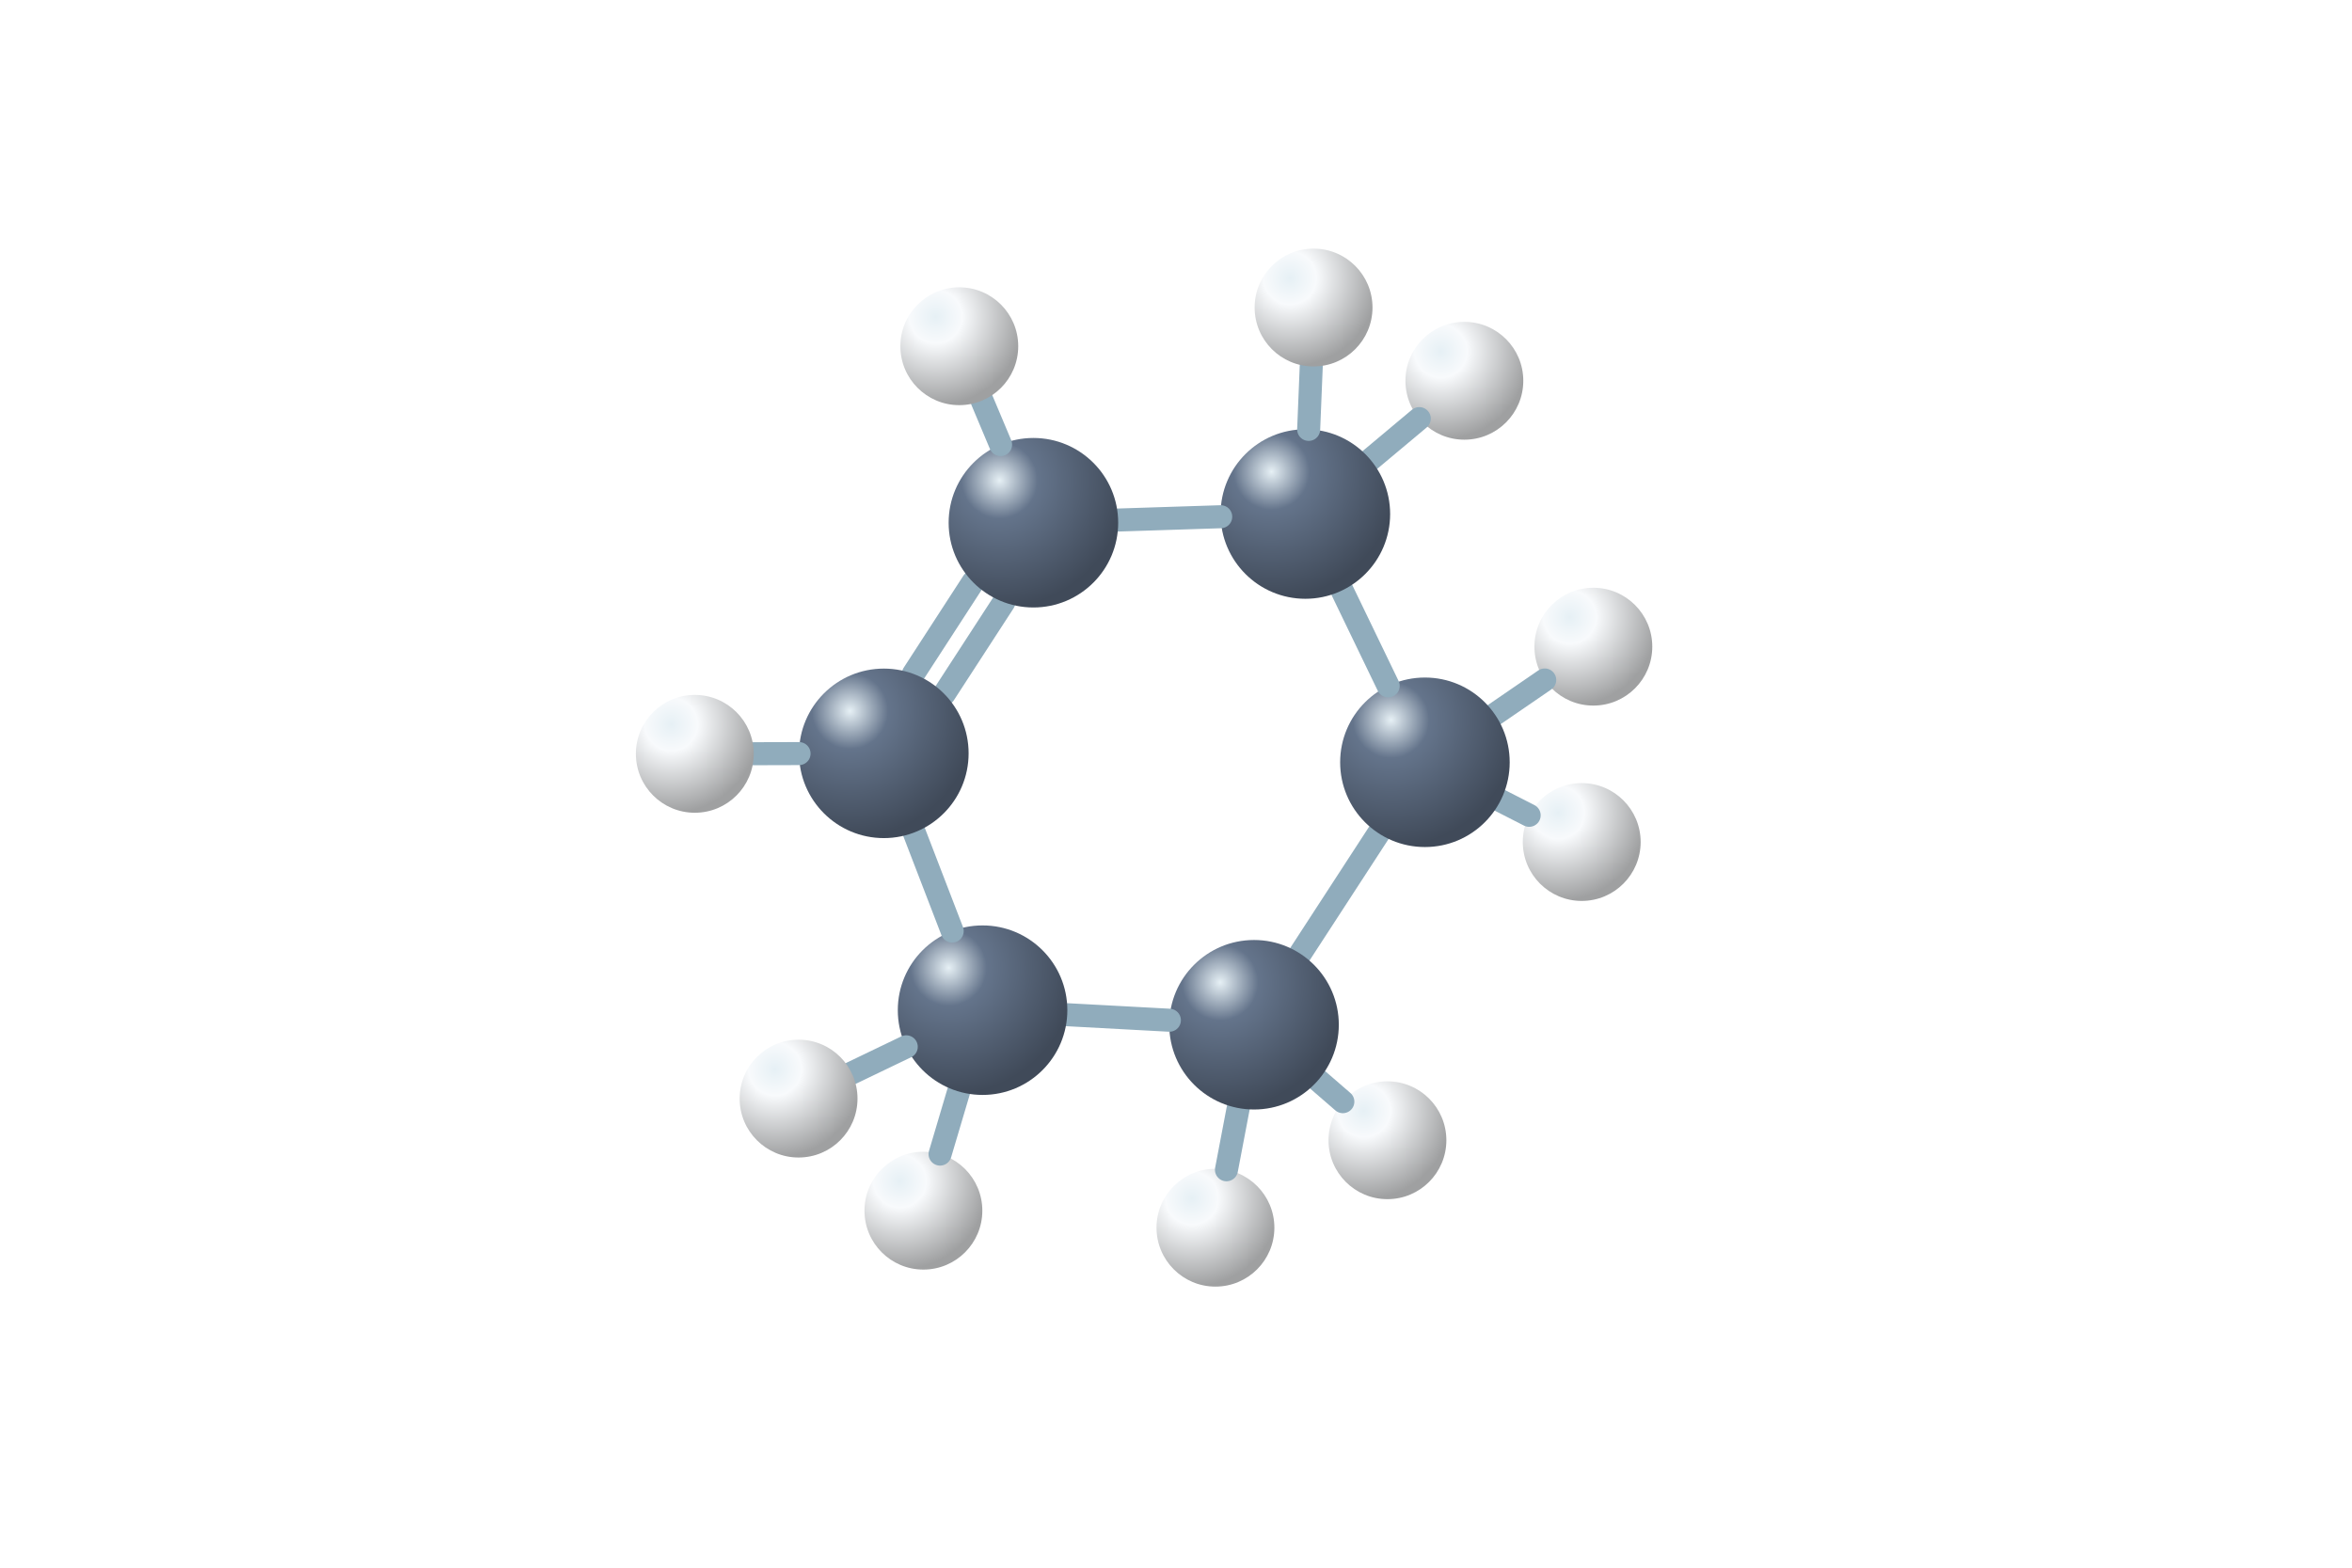
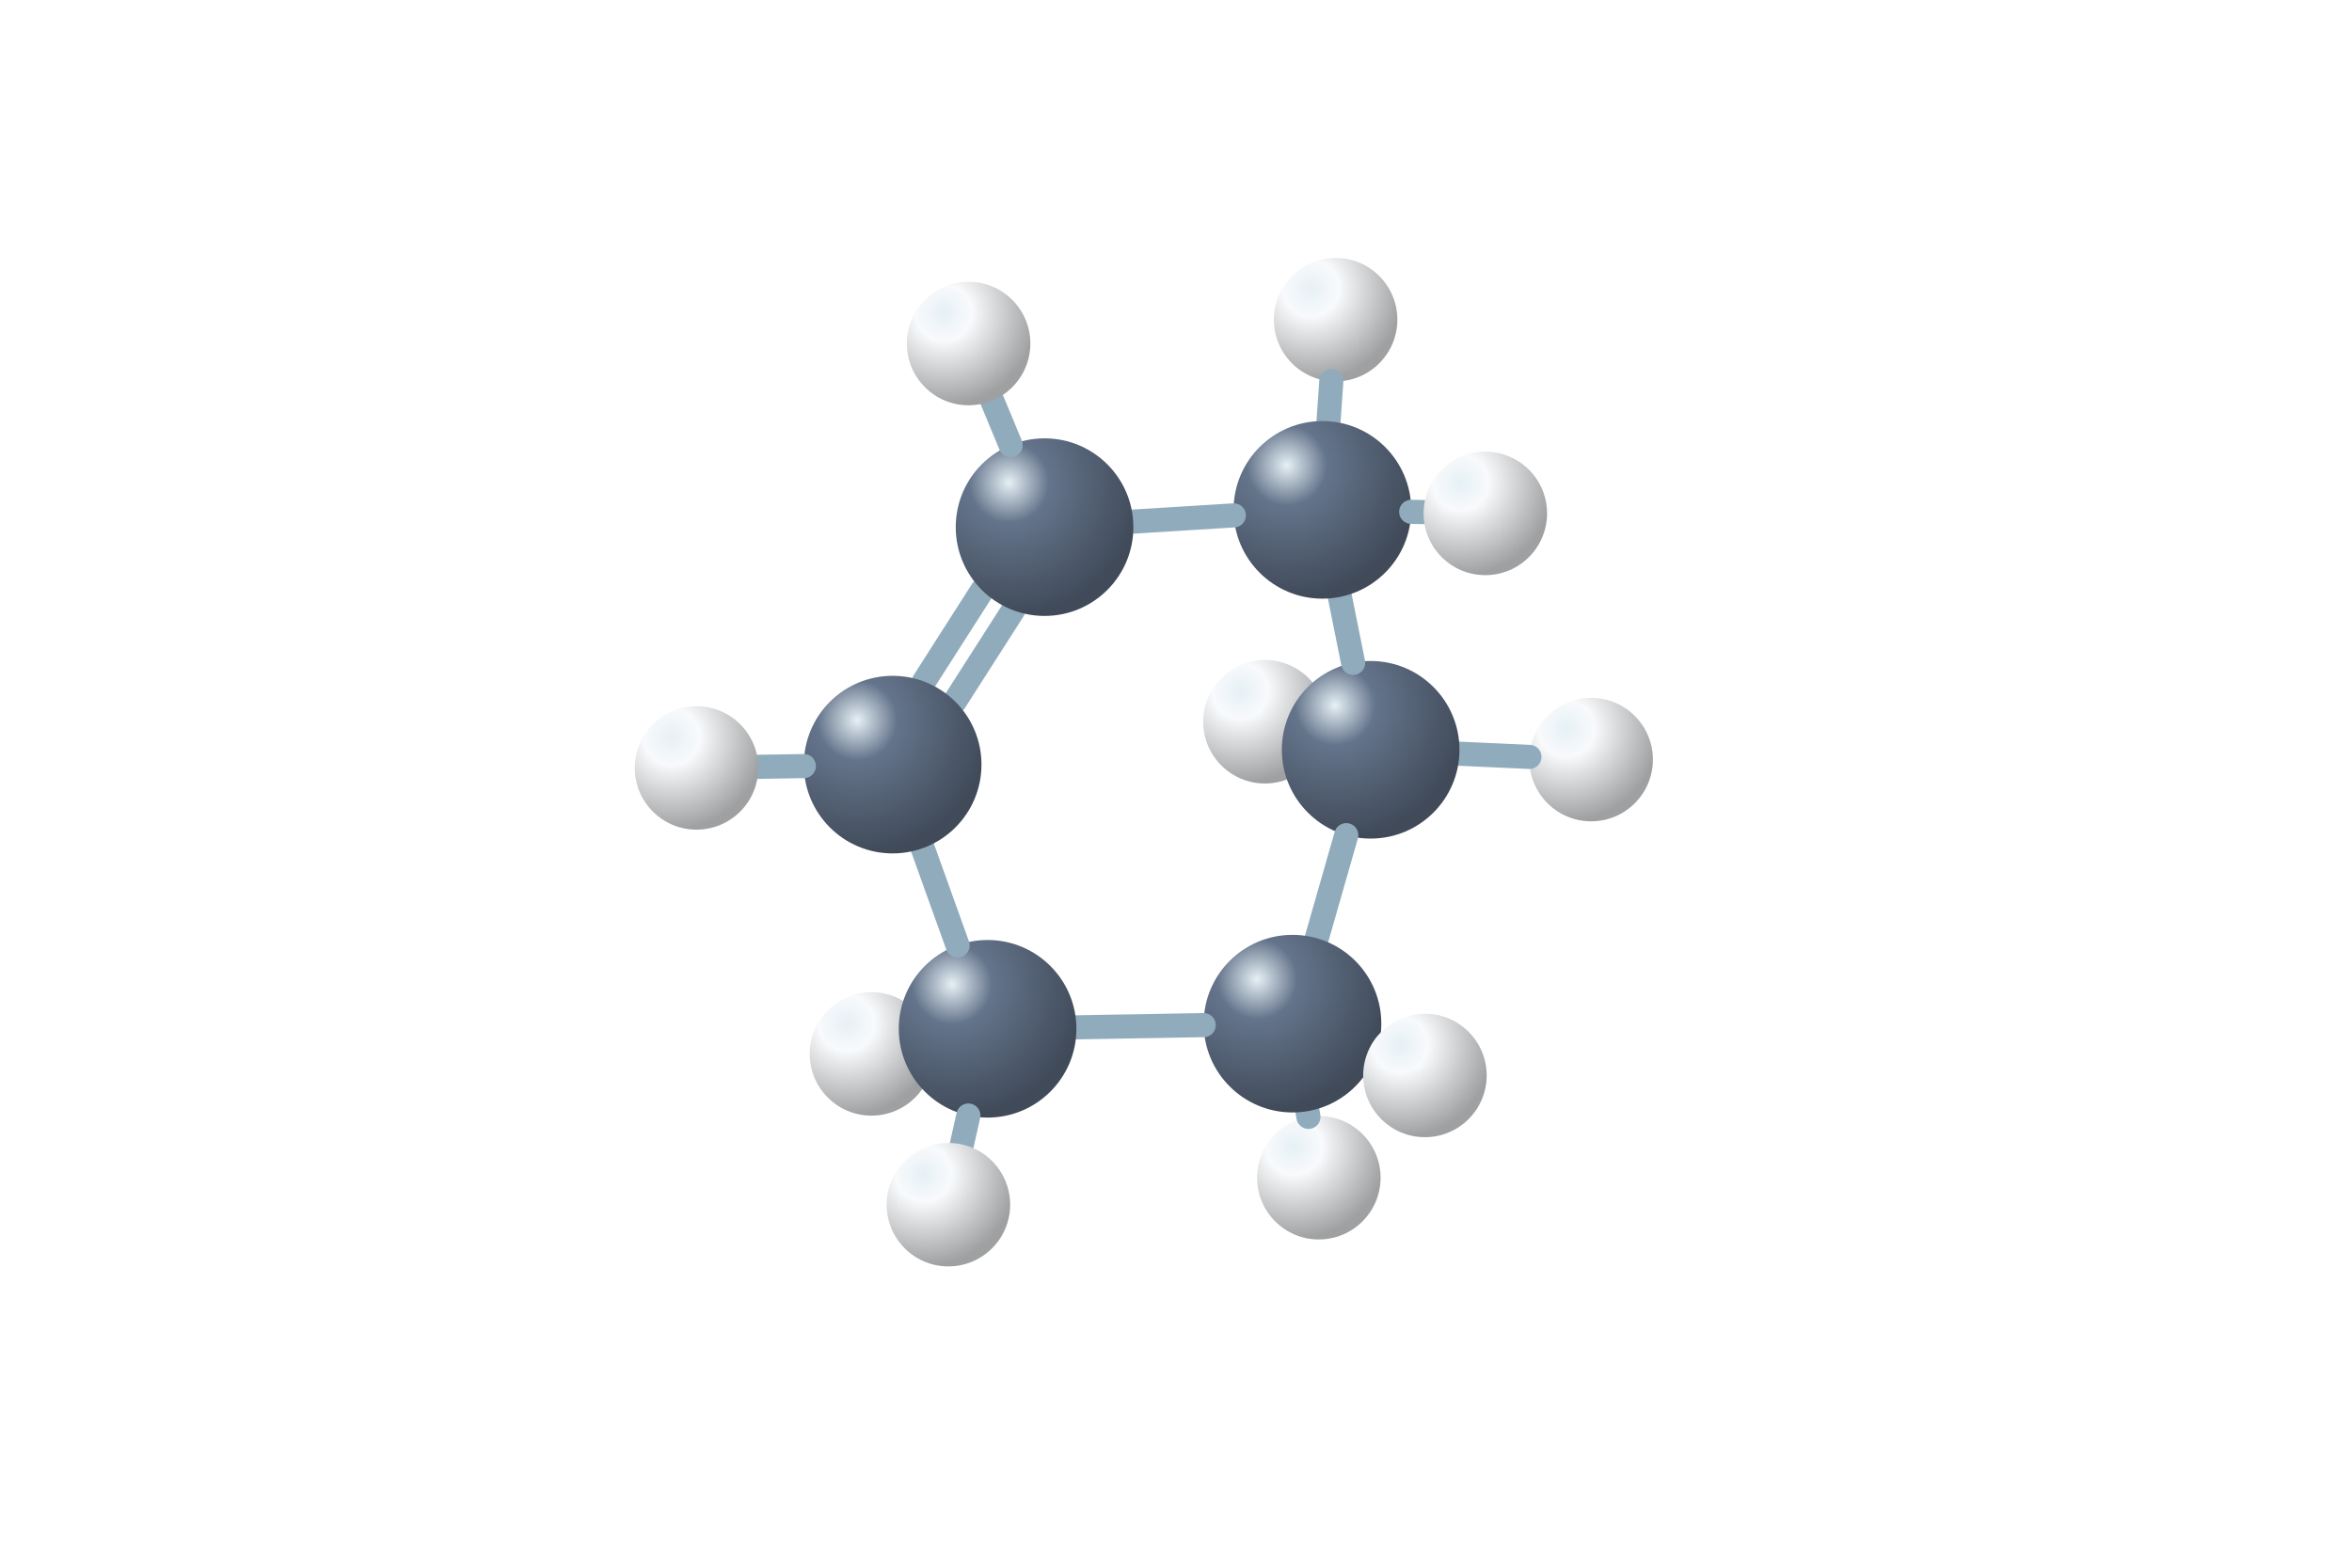
<svg xmlns="http://www.w3.org/2000/svg" viewBox="0 0 192 128">
  <defs>
    <radialGradient id="C" cx="30%" cy="25%" r="75%">
      <stop stop-color="#e6f0f5" />
      <stop offset=".3" stop-color="#64748b" />
      <stop offset="1" stop-color="#404a59" />
    </radialGradient>
    <radialGradient id="H" cx="30%" cy="25%" r="75%">
      <stop stop-color="#e6f0f5" />
      <stop offset=".3" stop-color="#f8fafc" />
      <stop offset="1" stop-color="#9fa0a1" />
    </radialGradient>
  </defs>
-   <circle cx="129.12" cy="68.75" r="4.81" fill="url(#H)" />
-   <circle cx="113.26" cy="93.1" r="4.81" fill="url(#H)" />
-   <path d="M122.48 65.37L124.83 66.57" stroke="#90acbc" stroke-width="1.88" stroke-linecap="round" />
-   <path d="M107.6 88.2L109.62 89.95" stroke="#90acbc" stroke-width="1.88" stroke-linecap="round" />
-   <circle cx="130.07" cy="52.8" r="4.81" fill="url(#H)" />
-   <circle cx="99.22" cy="100.24" r="4.81" fill="url(#H)" />
-   <path d="M122.02 58.32L126.1 55.52" stroke="#90acbc" stroke-width="1.88" stroke-linecap="round" />
-   <path d="M101.08 90.47L100.12 95.51" stroke="#90acbc" stroke-width="1.88" stroke-linecap="round" />
-   <path d="M112.54 68.03L106.14 77.87" stroke="#90acbc" stroke-width="1.88" stroke-linecap="round" />
-   <circle cx="116.32" cy="62.24" r="6.92" fill="url(#C)" />
-   <circle cx="102.37" cy="83.67" r="6.92" fill="url(#C)" />
-   <path d="M109.56 48.21L113.32 56" stroke="#90acbc" stroke-width="1.88" stroke-linecap="round" />
-   <path d="M95.46 83.3L87.12 82.85" stroke="#90acbc" stroke-width="1.88" stroke-linecap="round" />
-   <circle cx="119.54" cy="31.09" r="4.81" fill="url(#H)" />
-   <path d="M111.86 37.53L115.86 34.18" stroke="#90acbc" stroke-width="1.88" stroke-linecap="round" />
-   <circle cx="75.38" cy="98.85" r="4.81" fill="url(#H)" />
-   <path d="M78.26 89.11L76.74 94.23" stroke="#90acbc" stroke-width="1.88" stroke-linecap="round" />
-   <circle cx="106.56" cy="41.97" r="6.92" fill="url(#C)" />
-   <circle cx="80.21" cy="82.48" r="6.92" fill="url(#C)" />
-   <path d="M106.83 35.06L107.04 29.92" stroke="#90acbc" stroke-width="1.88" stroke-linecap="round" />
-   <path d="M73.98 85.47L69.53 87.61" stroke="#90acbc" stroke-width="1.88" stroke-linecap="round" />
-   <circle cx="107.23" cy="25.11" r="4.81" fill="url(#H)" />
-   <path d="M91.28 42.46L99.65 42.19" stroke="#90acbc" stroke-width="1.88" stroke-linecap="round" />
-   <path d="M77.73 76.02L74.63 67.97" stroke="#90acbc" stroke-width="1.88" stroke-linecap="round" />
-   <circle cx="65.19" cy="89.7" r="4.81" fill="url(#H)" />
-   <path d="M74.56 55.03L79.43 47.52" stroke="#90acbc" stroke-width="1.88" stroke-linecap="round" />
-   <path d="M77.08 56.66L81.95 49.16" stroke="#90acbc" stroke-width="1.88" stroke-linecap="round" />
-   <circle cx="84.36" cy="42.68" r="6.92" fill="url(#C)" />
-   <circle cx="72.15" cy="61.51" r="6.92" fill="url(#C)" />
-   <path d="M81.68 36.3L80.17 32.71" stroke="#90acbc" stroke-width="1.88" stroke-linecap="round" />
-   <path d="M65.23 61.53L61.53 61.54" stroke="#90acbc" stroke-width="1.88" stroke-linecap="round" />
-   <circle cx="78.31" cy="28.27" r="4.81" fill="url(#H)" />
-   <circle cx="56.72" cy="61.55" r="4.81" fill="url(#H)" />
+   <circle cx="103.26" cy="58.93" r="5.04" fill="url(#H)" />
+   <circle cx="129.89" cy="62.02" r="5.04" fill="url(#H)" />
+   <path d="M119.13 61.54L124.85 61.8" stroke="#90acbc" stroke-width="1.97" stroke-linecap="round" />
+   <circle cx="107.66" cy="96.16" r="5.04" fill="url(#H)" />
+   <circle cx="111.89" cy="61.22" r="7.25" fill="url(#C)" />
+   <circle cx="71.14" cy="86.05" r="5.04" fill="url(#H)" />
+   <path d="M106.73 90.72L106.81 91.19" stroke="#90acbc" stroke-width="1.97" stroke-linecap="round" />
+   <path d="M109.9 68.19L107.49 76.61" stroke="#90acbc" stroke-width="1.97" stroke-linecap="round" />
+   <circle cx="109.03" cy="26.1" r="5.04" fill="url(#H)" />
+   <path d="M109.38 48.74L110.46 54.12" stroke="#90acbc" stroke-width="1.97" stroke-linecap="round" />
+   <path d="M108.45 34.41L108.68 31.12" stroke="#90acbc" stroke-width="1.97" stroke-linecap="round" />
+   <circle cx="105.51" cy="83.58" r="7.25" fill="url(#C)" />
+   <path d="M98.26 83.7L87.87 83.88" stroke="#90acbc" stroke-width="1.97" stroke-linecap="round" />
+   <circle cx="107.95" cy="41.63" r="7.25" fill="url(#C)" />
+   <circle cx="80.62" cy="84" r="7.25" fill="url(#C)" />
+   <path d="M92.5 42.59L100.72 42.08" stroke="#90acbc" stroke-width="1.97" stroke-linecap="round" />
+   <path d="M115.2 41.79L116.21 41.81" stroke="#90acbc" stroke-width="1.97" stroke-linecap="round" />
+   <path d="M79.05 91.08L78.52 93.44" stroke="#90acbc" stroke-width="1.97" stroke-linecap="round" />
+   <path d="M78.17 77.19L75.32 69.25" stroke="#90acbc" stroke-width="1.97" stroke-linecap="round" />
+   <circle cx="116.32" cy="87.81" r="5.04" fill="url(#H)" />
+   <path d="M75.42 55.65L80.18 48.2" stroke="#90acbc" stroke-width="1.97" stroke-linecap="round" />
+   <path d="M77.95 57.26L82.71 49.82" stroke="#90acbc" stroke-width="1.97" stroke-linecap="round" />
+   <circle cx="77.42" cy="98.36" r="5.04" fill="url(#H)" />
+   <circle cx="85.27" cy="43.04" r="7.25" fill="url(#C)" />
+   <circle cx="72.87" cy="62.43" r="7.25" fill="url(#C)" />
+   <circle cx="121.25" cy="41.92" r="5.04" fill="url(#H)" />
+   <path d="M82.5 36.34L80.99 32.7" stroke="#90acbc" stroke-width="1.97" stroke-linecap="round" />
+   <path d="M65.62 62.55L61.89 62.61" stroke="#90acbc" stroke-width="1.97" stroke-linecap="round" />
+   <circle cx="79.07" cy="28.05" r="5.04" fill="url(#H)" />
+   <circle cx="56.86" cy="62.7" r="5.04" fill="url(#H)" />
</svg>
